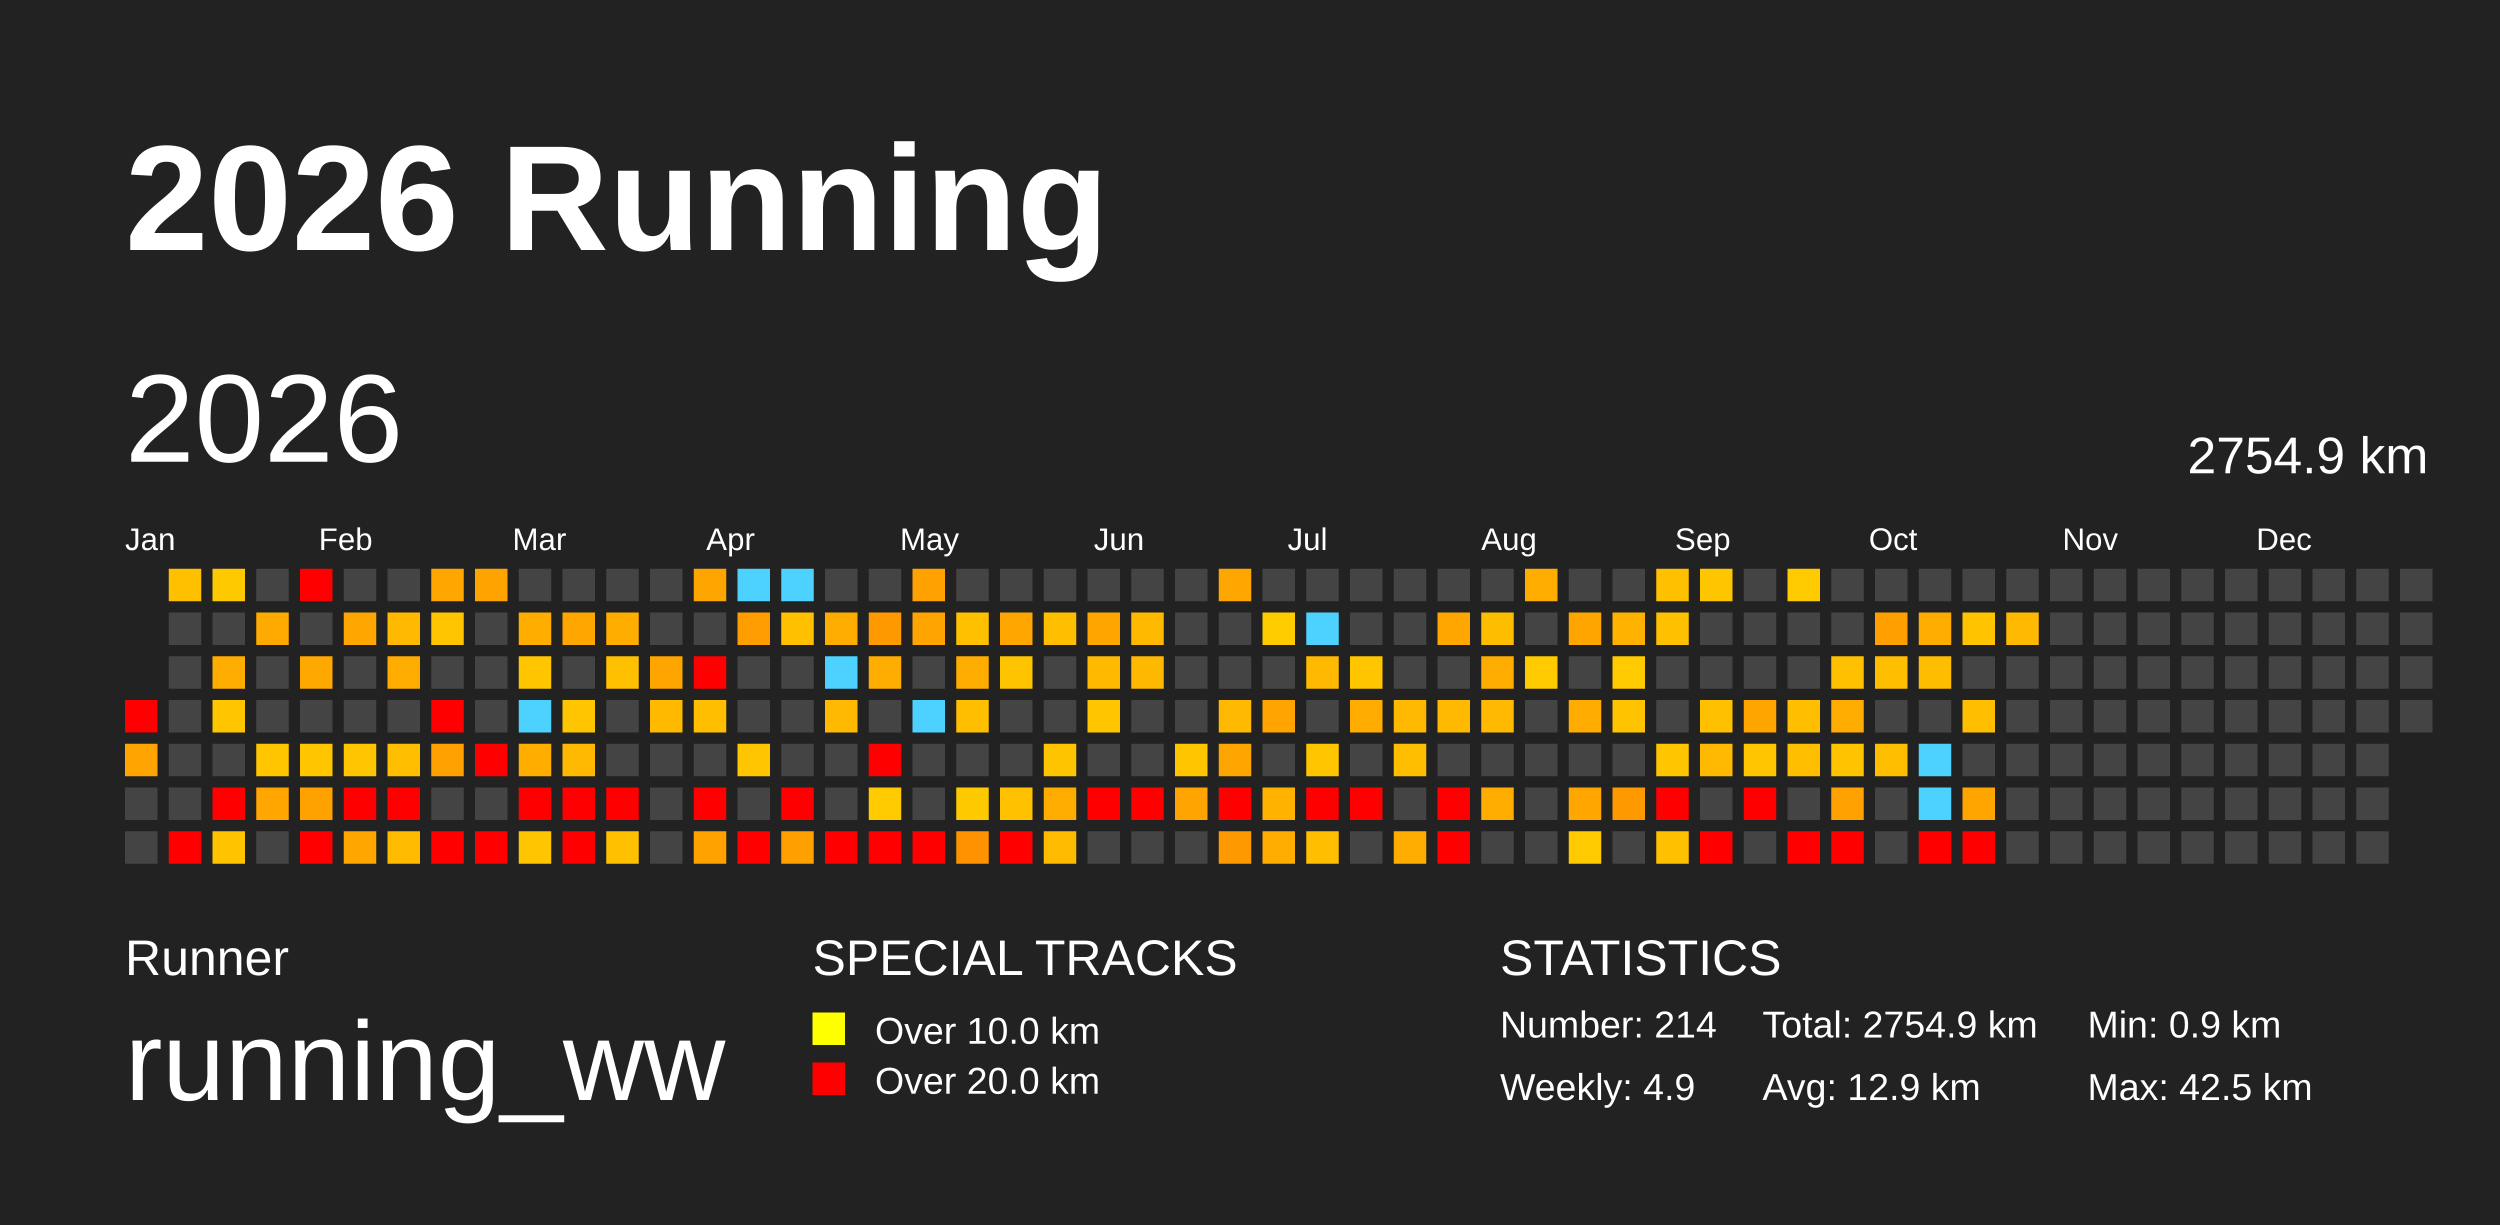
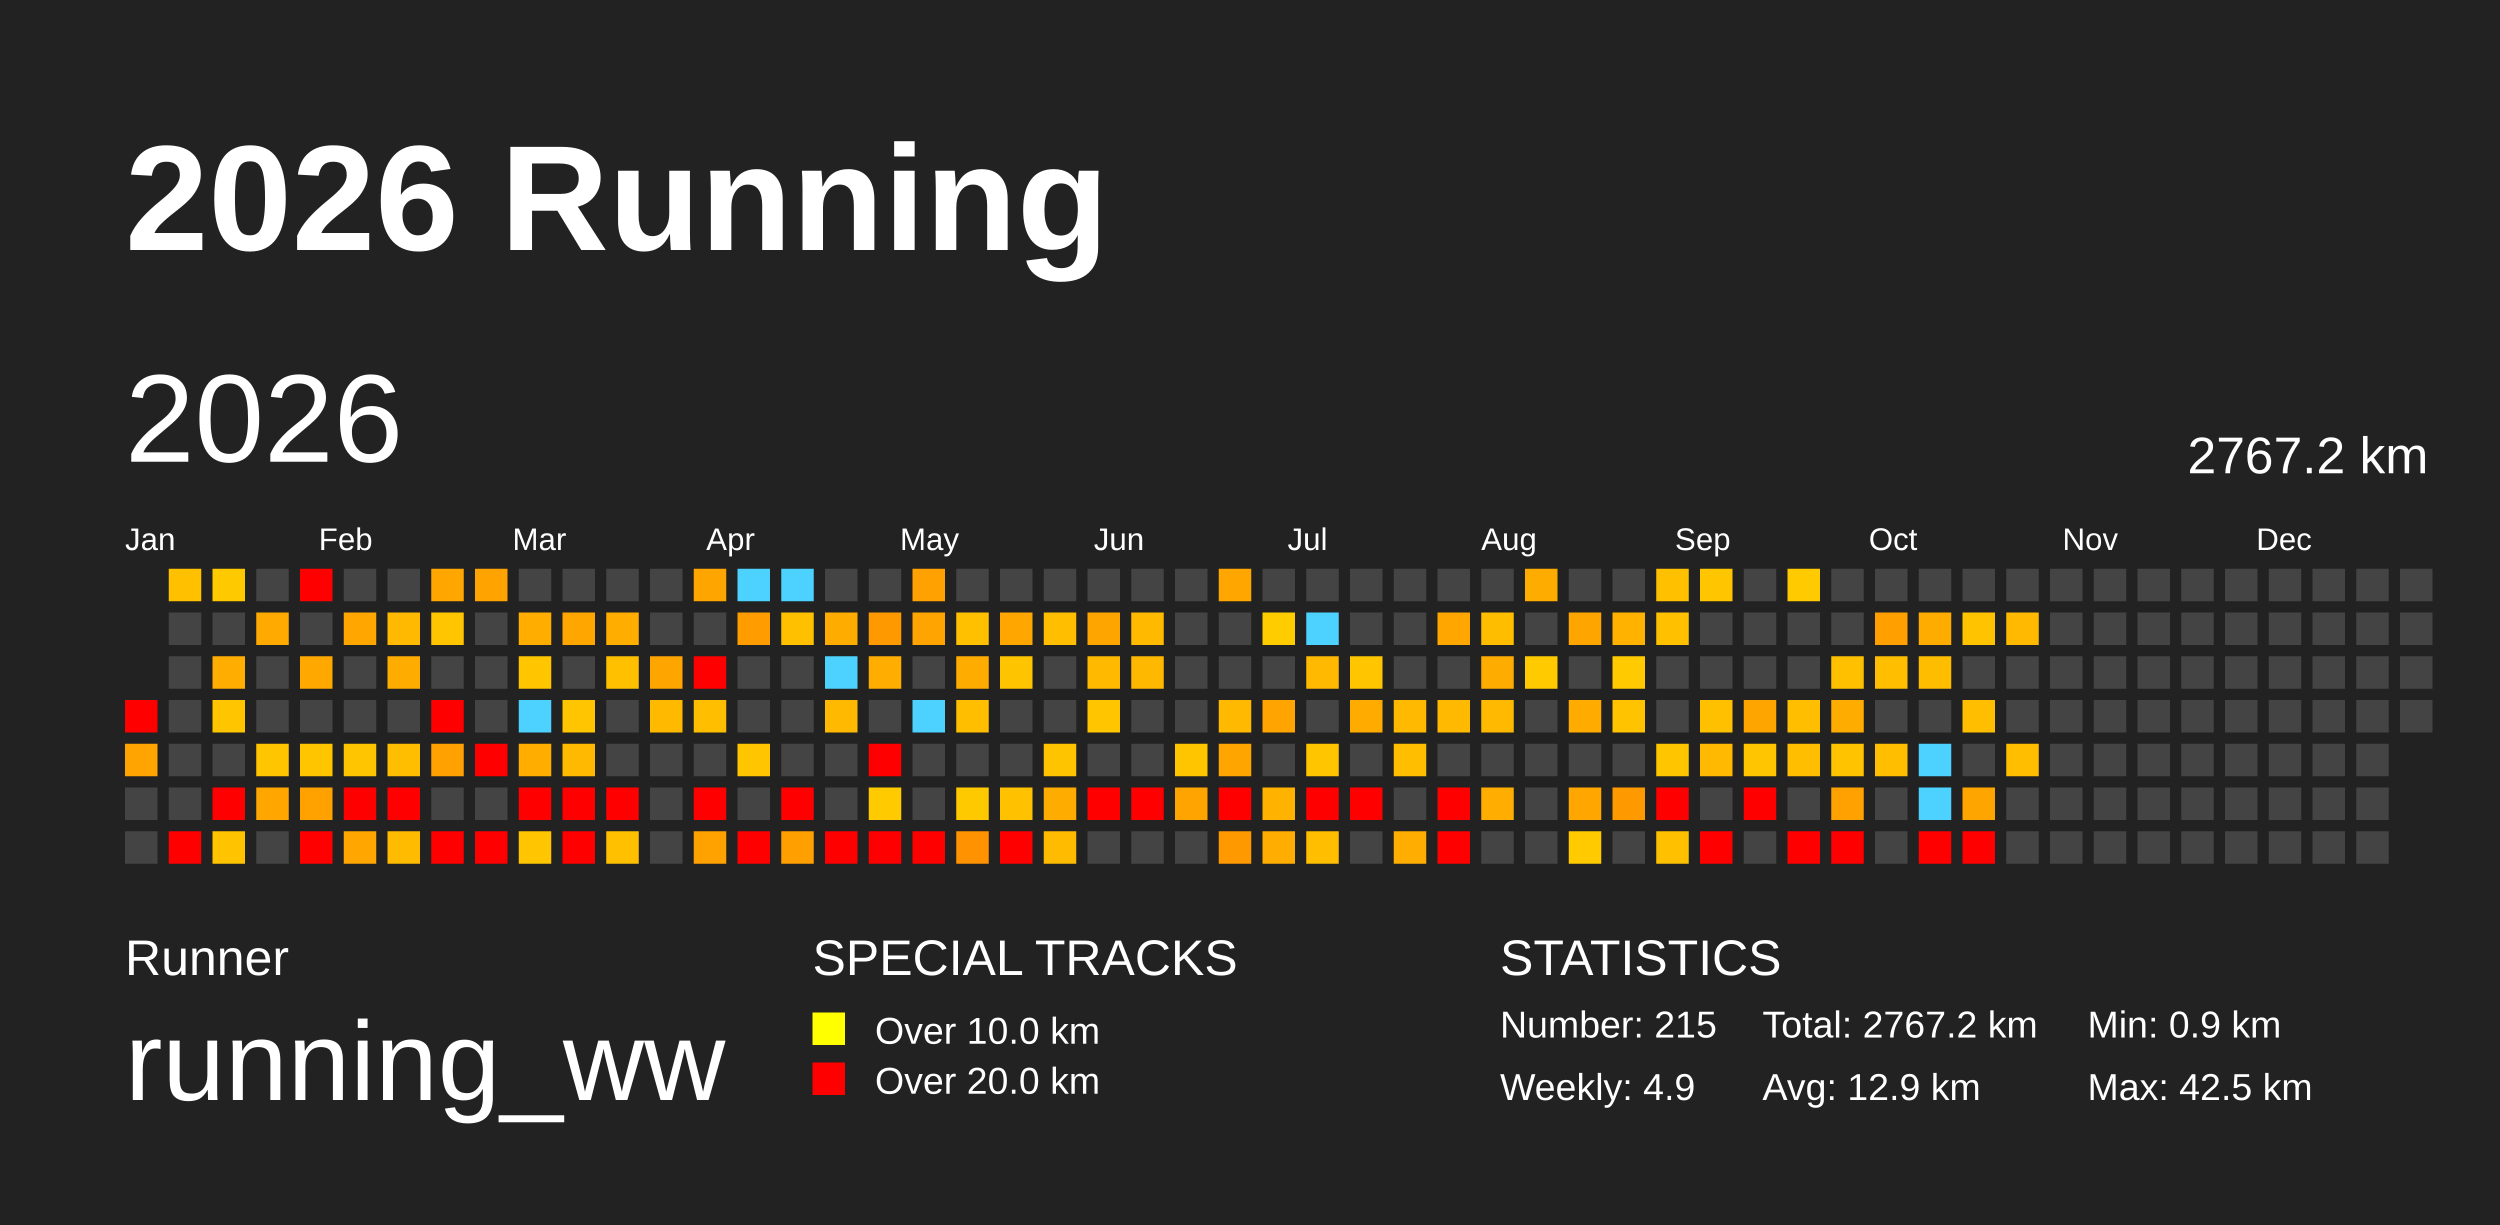
<svg xmlns="http://www.w3.org/2000/svg" baseProfile="full" height="98mm" version="1.1" viewBox="0,0,200,98" width="200mm">
  <defs />
  <rect fill="#222222" height="98" width="200" x="0" y="0" />
  <text fill="#FFFFFF" style="font-size:12px; font-family:Arial; font-weight:bold;" x="10" y="20">2026 Running</text>
  <text fill="#FFFFFF" style="font-size:4px; font-family:Arial" x="10" y="78">Runner</text>
  <text fill="#FFFFFF" style="font-size:9px; font-family:Arial" x="10" y="88">running_ww</text>
  <text fill="#FFFFFF" style="font-size:4px; font-family:Arial" x="65" y="78">SPECIAL TRACKS</text>
  <rect fill="yellow" height="2.6" width="2.6" x="65" y="81" />
  <text fill="#FFFFFF" style="font-size:3px; font-family:Arial" x="70" y="83.5">Over 10.0 km</text>
  <rect fill="red" height="2.6" width="2.6" x="65" y="85" />
  <text fill="#FFFFFF" style="font-size:3px; font-family:Arial" x="70" y="87.5">Over 20.0 km</text>
  <text fill="#FFFFFF" style="font-size:4px; font-family:Arial" x="120" y="78">STATISTICS</text>
-   <text fill="#FFFFFF" style="font-size:3px; font-family:Arial" x="120" y="83">Number: 214</text>
+   <text fill="#FFFFFF" style="font-size:3px; font-family:Arial" x="120" y="83">Number: 215</text>
  <text fill="#FFFFFF" style="font-size:3px; font-family:Arial" x="120" y="88">Weekly: 4.9</text>
-   <text fill="#FFFFFF" style="font-size:3px; font-family:Arial" x="141" y="83">Total: 2754.9 km</text>
+   <text fill="#FFFFFF" style="font-size:3px; font-family:Arial" x="141" y="83">Total: 2767.2 km</text>
  <text fill="#FFFFFF" style="font-size:3px; font-family:Arial" x="141" y="88">Avg: 12.9 km</text>
  <text fill="#FFFFFF" style="font-size:3px; font-family:Arial" x="167" y="83">Min: 0.9 km</text>
  <text fill="#FFFFFF" style="font-size:3px; font-family:Arial" x="167" y="88">Max: 42.5 km</text>
  <text dominant-baseline="hanging" fill="#FFFFFF" style="font-size:10.0px; font-family:Arial;" x="10" y="30">2026</text>
-   <text dominant-baseline="hanging" fill="#FFFFFF" style="font-size:4.125px; font-family:Arial;" x="175" y="35">2754.9 km</text>
+   <text dominant-baseline="hanging" fill="#FFFFFF" style="font-size:4.125px; font-family:Arial;" x="175" y="35">2767.2 km</text>
  <text fill="#FFFFFF" style="font-size:2.5px; font-family:Arial" x="10.0" y="44">Jan</text>
  <text fill="#FFFFFF" style="font-size:2.5px; font-family:Arial" x="25.5" y="44">Feb</text>
  <text fill="#FFFFFF" style="font-size:2.5px; font-family:Arial" x="41.0" y="44">Mar</text>
  <text fill="#FFFFFF" style="font-size:2.5px; font-family:Arial" x="56.5" y="44">Apr</text>
  <text fill="#FFFFFF" style="font-size:2.5px; font-family:Arial" x="72.0" y="44">May</text>
  <text fill="#FFFFFF" style="font-size:2.5px; font-family:Arial" x="87.5" y="44">Jun</text>
  <text fill="#FFFFFF" style="font-size:2.5px; font-family:Arial" x="103.0" y="44">Jul</text>
  <text fill="#FFFFFF" style="font-size:2.5px; font-family:Arial" x="118.5" y="44">Aug</text>
  <text fill="#FFFFFF" style="font-size:2.5px; font-family:Arial" x="134.0" y="44">Sep</text>
  <text fill="#FFFFFF" style="font-size:2.5px; font-family:Arial" x="149.5" y="44">Oct</text>
  <text fill="#FFFFFF" style="font-size:2.5px; font-family:Arial" x="165.0" y="44">Nov</text>
  <text fill="#FFFFFF" style="font-size:2.5px; font-family:Arial" x="180.5" y="44">Dec</text>
  <rect fill="red" height="2.6" width="2.6" x="10.0" y="56.0" />
  <rect fill="#ffa400" height="2.6" width="2.6" x="10.0" y="59.5" />
  <rect fill="#444444" height="2.6" width="2.6" x="10.0" y="63.0" />
  <rect fill="#444444" height="2.6" width="2.6" x="10.0" y="66.5" />
  <rect fill="#ffc000" height="2.6" width="2.6" x="13.5" y="45.5" />
  <rect fill="#444444" height="2.6" width="2.6" x="13.5" y="49.0" />
  <rect fill="#444444" height="2.6" width="2.6" x="13.5" y="52.5" />
  <rect fill="#444444" height="2.6" width="2.6" x="13.5" y="56.0" />
  <rect fill="#444444" height="2.6" width="2.6" x="13.5" y="59.5" />
  <rect fill="#444444" height="2.6" width="2.6" x="13.5" y="63.0" />
  <rect fill="red" height="2.6" width="2.6" x="13.5" y="66.5" />
  <rect fill="#ffc900" height="2.6" width="2.6" x="17.0" y="45.5" />
  <rect fill="#444444" height="2.6" width="2.6" x="17.0" y="49.0" />
  <rect fill="#ffad00" height="2.6" width="2.6" x="17.0" y="52.5" />
  <rect fill="#ffc600" height="2.6" width="2.6" x="17.0" y="56.0" />
  <rect fill="#444444" height="2.6" width="2.6" x="17.0" y="59.5" />
  <rect fill="red" height="2.6" width="2.6" x="17.0" y="63.0" />
  <rect fill="#ffc300" height="2.6" width="2.6" x="17.0" y="66.5" />
  <rect fill="#444444" height="2.6" width="2.6" x="20.5" y="45.5" />
  <rect fill="#ffaa00" height="2.6" width="2.6" x="20.5" y="49.0" />
  <rect fill="#444444" height="2.6" width="2.6" x="20.5" y="52.5" />
  <rect fill="#444444" height="2.6" width="2.6" x="20.5" y="56.0" />
  <rect fill="#ffc600" height="2.6" width="2.6" x="20.5" y="59.5" />
  <rect fill="#ffa600" height="2.6" width="2.6" x="20.5" y="63.0" />
  <rect fill="#444444" height="2.6" width="2.6" x="20.5" y="66.5" />
  <rect fill="red" height="2.6" width="2.6" x="24.0" y="45.5" />
  <rect fill="#444444" height="2.6" width="2.6" x="24.0" y="49.0" />
  <rect fill="#ffa800" height="2.6" width="2.6" x="24.0" y="52.5" />
  <rect fill="#444444" height="2.6" width="2.6" x="24.0" y="56.0" />
  <rect fill="#ffc600" height="2.6" width="2.6" x="24.0" y="59.5" />
  <rect fill="#ffa200" height="2.6" width="2.6" x="24.0" y="63.0" />
  <rect fill="red" height="2.6" width="2.6" x="24.0" y="66.5" />
  <rect fill="#444444" height="2.6" width="2.6" x="27.5" y="45.5" />
  <rect fill="#ffa600" height="2.6" width="2.6" x="27.5" y="49.0" />
  <rect fill="#444444" height="2.6" width="2.6" x="27.5" y="52.5" />
  <rect fill="#444444" height="2.6" width="2.6" x="27.5" y="56.0" />
  <rect fill="#ffc500" height="2.6" width="2.6" x="27.5" y="59.5" />
  <rect fill="red" height="2.6" width="2.6" x="27.5" y="63.0" />
  <rect fill="#ffa700" height="2.6" width="2.6" x="27.5" y="66.5" />
  <rect fill="#444444" height="2.6" width="2.6" x="31.0" y="45.5" />
  <rect fill="#ffb900" height="2.6" width="2.6" x="31.0" y="49.0" />
  <rect fill="#ffac00" height="2.6" width="2.6" x="31.0" y="52.5" />
  <rect fill="#444444" height="2.6" width="2.6" x="31.0" y="56.0" />
  <rect fill="#ffbe00" height="2.6" width="2.6" x="31.0" y="59.5" />
  <rect fill="red" height="2.6" width="2.6" x="31.0" y="63.0" />
  <rect fill="#ffbb00" height="2.6" width="2.6" x="31.0" y="66.5" />
  <rect fill="#ffa600" height="2.6" width="2.6" x="34.5" y="45.5" />
  <rect fill="#ffc500" height="2.6" width="2.6" x="34.5" y="49.0" />
  <rect fill="#444444" height="2.6" width="2.6" x="34.5" y="52.5" />
  <rect fill="red" height="2.6" width="2.6" x="34.5" y="56.0" />
  <rect fill="#ffa100" height="2.6" width="2.6" x="34.5" y="59.5" />
  <rect fill="#444444" height="2.6" width="2.6" x="34.5" y="63.0" />
  <rect fill="red" height="2.6" width="2.6" x="34.5" y="66.5" />
  <rect fill="#ffa300" height="2.6" width="2.6" x="38.0" y="45.5" />
  <rect fill="#444444" height="2.6" width="2.6" x="38.0" y="49.0" />
  <rect fill="#444444" height="2.6" width="2.6" x="38.0" y="52.5" />
  <rect fill="#444444" height="2.6" width="2.6" x="38.0" y="56.0" />
  <rect fill="red" height="2.6" width="2.6" x="38.0" y="59.5" />
  <rect fill="#444444" height="2.6" width="2.6" x="38.0" y="63.0" />
  <rect fill="red" height="2.6" width="2.6" x="38.0" y="66.5" />
  <rect fill="#444444" height="2.6" width="2.6" x="41.5" y="45.5" />
  <rect fill="#ffae00" height="2.6" width="2.6" x="41.5" y="49.0" />
  <rect fill="#ffc600" height="2.6" width="2.6" x="41.5" y="52.5" />
  <rect fill="#4dd2ff" height="2.6" width="2.6" x="41.5" y="56.0" />
  <rect fill="#ffae00" height="2.6" width="2.6" x="41.5" y="59.5" />
  <rect fill="red" height="2.6" width="2.6" x="41.5" y="63.0" />
  <rect fill="#ffc500" height="2.6" width="2.6" x="41.5" y="66.5" />
  <rect fill="#444444" height="2.6" width="2.6" x="45.0" y="45.5" />
  <rect fill="#ffa700" height="2.6" width="2.6" x="45.0" y="49.0" />
  <rect fill="#444444" height="2.6" width="2.6" x="45.0" y="52.5" />
  <rect fill="#ffc500" height="2.6" width="2.6" x="45.0" y="56.0" />
  <rect fill="#ffb900" height="2.6" width="2.6" x="45.0" y="59.5" />
  <rect fill="red" height="2.6" width="2.6" x="45.0" y="63.0" />
  <rect fill="red" height="2.6" width="2.6" x="45.0" y="66.5" />
  <rect fill="#444444" height="2.6" width="2.6" x="48.5" y="45.5" />
  <rect fill="#ffae00" height="2.6" width="2.6" x="48.5" y="49.0" />
  <rect fill="#ffc000" height="2.6" width="2.6" x="48.5" y="52.5" />
  <rect fill="#444444" height="2.6" width="2.6" x="48.5" y="56.0" />
  <rect fill="#444444" height="2.6" width="2.6" x="48.5" y="59.5" />
  <rect fill="red" height="2.6" width="2.6" x="48.5" y="63.0" />
  <rect fill="#ffc000" height="2.6" width="2.6" x="48.5" y="66.5" />
  <rect fill="#444444" height="2.6" width="2.6" x="52.0" y="45.5" />
  <rect fill="#444444" height="2.6" width="2.6" x="52.0" y="49.0" />
  <rect fill="#ffa500" height="2.6" width="2.6" x="52.0" y="52.5" />
  <rect fill="#ffba00" height="2.6" width="2.6" x="52.0" y="56.0" />
  <rect fill="#444444" height="2.6" width="2.6" x="52.0" y="59.5" />
  <rect fill="#444444" height="2.6" width="2.6" x="52.0" y="63.0" />
  <rect fill="#444444" height="2.6" width="2.6" x="52.0" y="66.5" />
  <rect fill="#ffa500" height="2.6" width="2.6" x="55.5" y="45.5" />
  <rect fill="#444444" height="2.6" width="2.6" x="55.5" y="49.0" />
  <rect fill="red" height="2.6" width="2.6" x="55.5" y="52.5" />
  <rect fill="#ffbf00" height="2.6" width="2.6" x="55.5" y="56.0" />
  <rect fill="#444444" height="2.6" width="2.6" x="55.5" y="59.5" />
  <rect fill="red" height="2.6" width="2.6" x="55.5" y="63.0" />
  <rect fill="#ffa200" height="2.6" width="2.6" x="55.5" y="66.5" />
  <rect fill="#4dd2ff" height="2.6" width="2.6" x="59.0" y="45.5" />
  <rect fill="#ff9c00" height="2.6" width="2.6" x="59.0" y="49.0" />
  <rect fill="#444444" height="2.6" width="2.6" x="59.0" y="52.5" />
  <rect fill="#444444" height="2.6" width="2.6" x="59.0" y="56.0" />
  <rect fill="#ffc500" height="2.6" width="2.6" x="59.0" y="59.5" />
  <rect fill="#444444" height="2.6" width="2.6" x="59.0" y="63.0" />
  <rect fill="red" height="2.6" width="2.6" x="59.0" y="66.5" />
  <rect fill="#4dd2ff" height="2.6" width="2.6" x="62.5" y="45.5" />
  <rect fill="#ffc000" height="2.6" width="2.6" x="62.5" y="49.0" />
  <rect fill="#444444" height="2.6" width="2.6" x="62.5" y="52.5" />
  <rect fill="#444444" height="2.6" width="2.6" x="62.5" y="56.0" />
  <rect fill="#444444" height="2.6" width="2.6" x="62.5" y="59.5" />
  <rect fill="red" height="2.6" width="2.6" x="62.5" y="63.0" />
  <rect fill="#ffa000" height="2.6" width="2.6" x="62.5" y="66.5" />
  <rect fill="#444444" height="2.6" width="2.6" x="66.0" y="45.5" />
  <rect fill="#ffac00" height="2.6" width="2.6" x="66.0" y="49.0" />
  <rect fill="#4dd2ff" height="2.6" width="2.6" x="66.0" y="52.5" />
  <rect fill="#ffb900" height="2.6" width="2.6" x="66.0" y="56.0" />
  <rect fill="#444444" height="2.6" width="2.6" x="66.0" y="59.5" />
  <rect fill="#444444" height="2.6" width="2.6" x="66.0" y="63.0" />
  <rect fill="red" height="2.6" width="2.6" x="66.0" y="66.5" />
  <rect fill="#444444" height="2.6" width="2.6" x="69.5" y="45.5" />
  <rect fill="#ff9900" height="2.6" width="2.6" x="69.5" y="49.0" />
  <rect fill="#ffad00" height="2.6" width="2.6" x="69.5" y="52.5" />
  <rect fill="#444444" height="2.6" width="2.6" x="69.5" y="56.0" />
  <rect fill="red" height="2.6" width="2.6" x="69.5" y="59.5" />
  <rect fill="#ffcb00" height="2.6" width="2.6" x="69.5" y="63.0" />
  <rect fill="red" height="2.6" width="2.6" x="69.5" y="66.5" />
  <rect fill="#ffa100" height="2.6" width="2.6" x="73.0" y="45.5" />
  <rect fill="#ffa400" height="2.6" width="2.6" x="73.0" y="49.0" />
  <rect fill="#444444" height="2.6" width="2.6" x="73.0" y="52.5" />
  <rect fill="#4dd2ff" height="2.6" width="2.6" x="73.0" y="56.0" />
  <rect fill="#444444" height="2.6" width="2.6" x="73.0" y="59.5" />
  <rect fill="#444444" height="2.6" width="2.6" x="73.0" y="63.0" />
  <rect fill="red" height="2.6" width="2.6" x="73.0" y="66.5" />
  <rect fill="#444444" height="2.6" width="2.6" x="76.5" y="45.5" />
  <rect fill="#ffc000" height="2.6" width="2.6" x="76.5" y="49.0" />
  <rect fill="#ffac00" height="2.6" width="2.6" x="76.5" y="52.5" />
  <rect fill="#ffbe00" height="2.6" width="2.6" x="76.5" y="56.0" />
  <rect fill="#444444" height="2.6" width="2.6" x="76.5" y="59.5" />
  <rect fill="#ffc900" height="2.6" width="2.6" x="76.5" y="63.0" />
  <rect fill="#ff9200" height="2.6" width="2.6" x="76.5" y="66.5" />
  <rect fill="#444444" height="2.6" width="2.6" x="80.0" y="45.5" />
  <rect fill="#ffa600" height="2.6" width="2.6" x="80.0" y="49.0" />
  <rect fill="#ffc400" height="2.6" width="2.6" x="80.0" y="52.5" />
  <rect fill="#444444" height="2.6" width="2.6" x="80.0" y="56.0" />
  <rect fill="#444444" height="2.6" width="2.6" x="80.0" y="59.5" />
  <rect fill="#ffc100" height="2.6" width="2.6" x="80.0" y="63.0" />
  <rect fill="red" height="2.6" width="2.6" x="80.0" y="66.5" />
  <rect fill="#444444" height="2.6" width="2.6" x="83.5" y="45.5" />
  <rect fill="#ffbf00" height="2.6" width="2.6" x="83.5" y="49.0" />
  <rect fill="#444444" height="2.6" width="2.6" x="83.5" y="52.5" />
  <rect fill="#444444" height="2.6" width="2.6" x="83.5" y="56.0" />
  <rect fill="#ffc400" height="2.6" width="2.6" x="83.5" y="59.5" />
  <rect fill="#ffac00" height="2.6" width="2.6" x="83.5" y="63.0" />
  <rect fill="#ffbb00" height="2.6" width="2.6" x="83.5" y="66.5" />
  <rect fill="#444444" height="2.6" width="2.6" x="87.0" y="45.5" />
  <rect fill="#ffa500" height="2.6" width="2.6" x="87.0" y="49.0" />
  <rect fill="#ffba00" height="2.6" width="2.6" x="87.0" y="52.5" />
  <rect fill="#ffc600" height="2.6" width="2.6" x="87.0" y="56.0" />
  <rect fill="#444444" height="2.6" width="2.6" x="87.0" y="59.5" />
  <rect fill="red" height="2.6" width="2.6" x="87.0" y="63.0" />
  <rect fill="#444444" height="2.6" width="2.6" x="87.0" y="66.5" />
  <rect fill="#444444" height="2.6" width="2.6" x="90.5" y="45.5" />
  <rect fill="#ffba00" height="2.6" width="2.6" x="90.5" y="49.0" />
  <rect fill="#ffb800" height="2.6" width="2.6" x="90.5" y="52.5" />
  <rect fill="#444444" height="2.6" width="2.6" x="90.5" y="56.0" />
  <rect fill="#444444" height="2.6" width="2.6" x="90.5" y="59.5" />
  <rect fill="red" height="2.6" width="2.6" x="90.5" y="63.0" />
  <rect fill="#444444" height="2.6" width="2.6" x="90.5" y="66.5" />
  <rect fill="#444444" height="2.6" width="2.6" x="94.0" y="45.5" />
  <rect fill="#444444" height="2.6" width="2.6" x="94.0" y="49.0" />
  <rect fill="#444444" height="2.6" width="2.6" x="94.0" y="52.5" />
  <rect fill="#444444" height="2.6" width="2.6" x="94.0" y="56.0" />
  <rect fill="#ffc600" height="2.6" width="2.6" x="94.0" y="59.5" />
  <rect fill="#ffa400" height="2.6" width="2.6" x="94.0" y="63.0" />
  <rect fill="#444444" height="2.6" width="2.6" x="94.0" y="66.5" />
  <rect fill="#ffa600" height="2.6" width="2.6" x="97.5" y="45.5" />
  <rect fill="#444444" height="2.6" width="2.6" x="97.5" y="49.0" />
  <rect fill="#444444" height="2.6" width="2.6" x="97.5" y="52.5" />
  <rect fill="#ffb900" height="2.6" width="2.6" x="97.5" y="56.0" />
  <rect fill="#ffa500" height="2.6" width="2.6" x="97.5" y="59.5" />
  <rect fill="red" height="2.6" width="2.6" x="97.5" y="63.0" />
  <rect fill="#ff9900" height="2.6" width="2.6" x="97.5" y="66.5" />
  <rect fill="#444444" height="2.6" width="2.6" x="101.0" y="45.5" />
  <rect fill="#ffcc00" height="2.6" width="2.6" x="101.0" y="49.0" />
  <rect fill="#444444" height="2.6" width="2.6" x="101.0" y="52.5" />
  <rect fill="#ffa400" height="2.6" width="2.6" x="101.0" y="56.0" />
  <rect fill="#444444" height="2.6" width="2.6" x="101.0" y="59.5" />
  <rect fill="#ffb200" height="2.6" width="2.6" x="101.0" y="63.0" />
  <rect fill="#ffad00" height="2.6" width="2.6" x="101.0" y="66.5" />
  <rect fill="#444444" height="2.6" width="2.6" x="104.5" y="45.5" />
  <rect fill="#4dd2ff" height="2.6" width="2.6" x="104.5" y="49.0" />
  <rect fill="#ffb900" height="2.6" width="2.6" x="104.5" y="52.5" />
  <rect fill="#444444" height="2.6" width="2.6" x="104.5" y="56.0" />
  <rect fill="#ffc600" height="2.6" width="2.6" x="104.5" y="59.5" />
  <rect fill="red" height="2.6" width="2.6" x="104.5" y="63.0" />
  <rect fill="#ffbe00" height="2.6" width="2.6" x="104.5" y="66.5" />
  <rect fill="#444444" height="2.6" width="2.6" x="108.0" y="45.5" />
  <rect fill="#444444" height="2.6" width="2.6" x="108.0" y="49.0" />
  <rect fill="#ffc600" height="2.6" width="2.6" x="108.0" y="52.5" />
  <rect fill="#ffab00" height="2.6" width="2.6" x="108.0" y="56.0" />
  <rect fill="#444444" height="2.6" width="2.6" x="108.0" y="59.5" />
  <rect fill="red" height="2.6" width="2.6" x="108.0" y="63.0" />
  <rect fill="#444444" height="2.6" width="2.6" x="108.0" y="66.5" />
  <rect fill="#444444" height="2.6" width="2.6" x="111.5" y="45.5" />
  <rect fill="#444444" height="2.6" width="2.6" x="111.5" y="49.0" />
  <rect fill="#444444" height="2.6" width="2.6" x="111.5" y="52.5" />
  <rect fill="#ffb900" height="2.6" width="2.6" x="111.5" y="56.0" />
  <rect fill="#ffbe00" height="2.6" width="2.6" x="111.5" y="59.5" />
  <rect fill="#444444" height="2.6" width="2.6" x="111.5" y="63.0" />
  <rect fill="#ffad00" height="2.6" width="2.6" x="111.5" y="66.5" />
  <rect fill="#444444" height="2.6" width="2.6" x="115.0" y="45.5" />
  <rect fill="#ffa600" height="2.6" width="2.6" x="115.0" y="49.0" />
  <rect fill="#444444" height="2.6" width="2.6" x="115.0" y="52.5" />
  <rect fill="#ffb900" height="2.6" width="2.6" x="115.0" y="56.0" />
  <rect fill="#444444" height="2.6" width="2.6" x="115.0" y="59.5" />
  <rect fill="red" height="2.6" width="2.6" x="115.0" y="63.0" />
  <rect fill="red" height="2.6" width="2.6" x="115.0" y="66.5" />
  <rect fill="#444444" height="2.6" width="2.6" x="118.5" y="45.5" />
  <rect fill="#ffbd00" height="2.6" width="2.6" x="118.5" y="49.0" />
  <rect fill="#ffac00" height="2.6" width="2.6" x="118.5" y="52.5" />
  <rect fill="#ffb900" height="2.6" width="2.6" x="118.5" y="56.0" />
  <rect fill="#444444" height="2.6" width="2.6" x="118.5" y="59.5" />
  <rect fill="#ffad00" height="2.6" width="2.6" x="118.5" y="63.0" />
  <rect fill="#444444" height="2.6" width="2.6" x="118.5" y="66.5" />
  <rect fill="#ffac00" height="2.6" width="2.6" x="122.0" y="45.5" />
  <rect fill="#444444" height="2.6" width="2.6" x="122.0" y="49.0" />
  <rect fill="#ffcb00" height="2.6" width="2.6" x="122.0" y="52.5" />
  <rect fill="#444444" height="2.6" width="2.6" x="122.0" y="56.0" />
  <rect fill="#444444" height="2.6" width="2.6" x="122.0" y="59.5" />
  <rect fill="#444444" height="2.6" width="2.6" x="122.0" y="63.0" />
  <rect fill="#444444" height="2.6" width="2.6" x="122.0" y="66.5" />
  <rect fill="#444444" height="2.6" width="2.6" x="125.5" y="45.5" />
  <rect fill="#ffa500" height="2.6" width="2.6" x="125.5" y="49.0" />
  <rect fill="#444444" height="2.6" width="2.6" x="125.5" y="52.5" />
  <rect fill="#ffab00" height="2.6" width="2.6" x="125.5" y="56.0" />
  <rect fill="#444444" height="2.6" width="2.6" x="125.5" y="59.5" />
  <rect fill="#ffa600" height="2.6" width="2.6" x="125.5" y="63.0" />
  <rect fill="#ffcb00" height="2.6" width="2.6" x="125.5" y="66.5" />
  <rect fill="#444444" height="2.6" width="2.6" x="129.0" y="45.5" />
  <rect fill="#ffb200" height="2.6" width="2.6" x="129.0" y="49.0" />
  <rect fill="#ffca00" height="2.6" width="2.6" x="129.0" y="52.5" />
  <rect fill="#ffc300" height="2.6" width="2.6" x="129.0" y="56.0" />
  <rect fill="#444444" height="2.6" width="2.6" x="129.0" y="59.5" />
  <rect fill="#ff9900" height="2.6" width="2.6" x="129.0" y="63.0" />
  <rect fill="#444444" height="2.6" width="2.6" x="129.0" y="66.5" />
  <rect fill="#ffc000" height="2.6" width="2.6" x="132.5" y="45.5" />
  <rect fill="#ffc000" height="2.6" width="2.6" x="132.5" y="49.0" />
  <rect fill="#444444" height="2.6" width="2.6" x="132.5" y="52.5" />
  <rect fill="#444444" height="2.6" width="2.6" x="132.5" y="56.0" />
  <rect fill="#ffc600" height="2.6" width="2.6" x="132.5" y="59.5" />
  <rect fill="red" height="2.6" width="2.6" x="132.5" y="63.0" />
  <rect fill="#ffc000" height="2.6" width="2.6" x="132.5" y="66.5" />
  <rect fill="#ffc600" height="2.6" width="2.6" x="136.0" y="45.5" />
  <rect fill="#444444" height="2.6" width="2.6" x="136.0" y="49.0" />
  <rect fill="#444444" height="2.6" width="2.6" x="136.0" y="52.5" />
  <rect fill="#ffc000" height="2.6" width="2.6" x="136.0" y="56.0" />
  <rect fill="#ffb900" height="2.6" width="2.6" x="136.0" y="59.5" />
  <rect fill="#444444" height="2.6" width="2.6" x="136.0" y="63.0" />
  <rect fill="red" height="2.6" width="2.6" x="136.0" y="66.5" />
  <rect fill="#444444" height="2.6" width="2.6" x="139.5" y="45.5" />
  <rect fill="#444444" height="2.6" width="2.6" x="139.5" y="49.0" />
  <rect fill="#444444" height="2.6" width="2.6" x="139.5" y="52.5" />
  <rect fill="#ffa500" height="2.6" width="2.6" x="139.5" y="56.0" />
  <rect fill="#ffc500" height="2.6" width="2.6" x="139.5" y="59.5" />
  <rect fill="red" height="2.6" width="2.6" x="139.5" y="63.0" />
  <rect fill="#444444" height="2.6" width="2.6" x="139.5" y="66.5" />
  <rect fill="#ffcb00" height="2.6" width="2.6" x="143.0" y="45.5" />
  <rect fill="#444444" height="2.6" width="2.6" x="143.0" y="49.0" />
  <rect fill="#444444" height="2.6" width="2.6" x="143.0" y="52.5" />
  <rect fill="#ffbe00" height="2.6" width="2.6" x="143.0" y="56.0" />
  <rect fill="#ffbe00" height="2.6" width="2.6" x="143.0" y="59.5" />
  <rect fill="#444444" height="2.6" width="2.6" x="143.0" y="63.0" />
  <rect fill="red" height="2.6" width="2.6" x="143.0" y="66.5" />
  <rect fill="#444444" height="2.6" width="2.6" x="146.5" y="45.5" />
  <rect fill="#444444" height="2.6" width="2.6" x="146.5" y="49.0" />
  <rect fill="#ffc000" height="2.6" width="2.6" x="146.5" y="52.5" />
  <rect fill="#ffac00" height="2.6" width="2.6" x="146.5" y="56.0" />
  <rect fill="#ffc300" height="2.6" width="2.6" x="146.5" y="59.5" />
  <rect fill="#ffa100" height="2.6" width="2.6" x="146.5" y="63.0" />
  <rect fill="red" height="2.6" width="2.6" x="146.5" y="66.5" />
  <rect fill="#444444" height="2.6" width="2.6" x="150.0" y="45.5" />
  <rect fill="#ffa000" height="2.6" width="2.6" x="150.0" y="49.0" />
  <rect fill="#ffbf00" height="2.6" width="2.6" x="150.0" y="52.5" />
  <rect fill="#444444" height="2.6" width="2.6" x="150.0" y="56.0" />
  <rect fill="#ffbf00" height="2.6" width="2.6" x="150.0" y="59.5" />
  <rect fill="#444444" height="2.6" width="2.6" x="150.0" y="63.0" />
  <rect fill="#444444" height="2.6" width="2.6" x="150.0" y="66.5" />
  <rect fill="#444444" height="2.6" width="2.6" x="153.5" y="45.5" />
  <rect fill="#ffac00" height="2.6" width="2.6" x="153.5" y="49.0" />
  <rect fill="#ffbd00" height="2.6" width="2.6" x="153.5" y="52.5" />
  <rect fill="#444444" height="2.6" width="2.6" x="153.5" y="56.0" />
  <rect fill="#4dd2ff" height="2.6" width="2.6" x="153.5" y="59.5" />
  <rect fill="#4dd2ff" height="2.6" width="2.6" x="153.5" y="63.0" />
  <rect fill="red" height="2.6" width="2.6" x="153.5" y="66.5" />
  <rect fill="#444444" height="2.6" width="2.6" x="157.0" y="45.5" />
  <rect fill="#ffc300" height="2.6" width="2.6" x="157.0" y="49.0" />
  <rect fill="#444444" height="2.6" width="2.6" x="157.0" y="52.5" />
  <rect fill="#ffbe00" height="2.6" width="2.6" x="157.0" y="56.0" />
  <rect fill="#444444" height="2.6" width="2.6" x="157.0" y="59.5" />
  <rect fill="#ffa500" height="2.6" width="2.6" x="157.0" y="63.0" />
  <rect fill="red" height="2.6" width="2.6" x="157.0" y="66.5" />
  <rect fill="#444444" height="2.6" width="2.6" x="160.5" y="45.5" />
  <rect fill="#ffb900" height="2.6" width="2.6" x="160.5" y="49.0" />
  <rect fill="#444444" height="2.6" width="2.6" x="160.5" y="52.5" />
  <rect fill="#444444" height="2.6" width="2.6" x="160.5" y="56.0" />
-   <rect fill="#444444" height="2.6" width="2.6" x="160.5" y="59.5" />
+   <rect fill="#ffbe00" height="2.6" width="2.6" x="160.5" y="59.5" />
  <rect fill="#444444" height="2.6" width="2.6" x="160.5" y="63.0" />
  <rect fill="#444444" height="2.6" width="2.6" x="160.5" y="66.5" />
  <rect fill="#444444" height="2.6" width="2.6" x="164.0" y="45.5" />
  <rect fill="#444444" height="2.6" width="2.6" x="164.0" y="49.0" />
  <rect fill="#444444" height="2.6" width="2.6" x="164.0" y="52.5" />
  <rect fill="#444444" height="2.6" width="2.6" x="164.0" y="56.0" />
  <rect fill="#444444" height="2.6" width="2.6" x="164.0" y="59.5" />
  <rect fill="#444444" height="2.6" width="2.6" x="164.0" y="63.0" />
  <rect fill="#444444" height="2.6" width="2.6" x="164.0" y="66.5" />
  <rect fill="#444444" height="2.6" width="2.6" x="167.5" y="45.5" />
  <rect fill="#444444" height="2.6" width="2.6" x="167.5" y="49.0" />
  <rect fill="#444444" height="2.6" width="2.6" x="167.5" y="52.5" />
  <rect fill="#444444" height="2.6" width="2.6" x="167.5" y="56.0" />
  <rect fill="#444444" height="2.6" width="2.6" x="167.5" y="59.5" />
  <rect fill="#444444" height="2.6" width="2.6" x="167.5" y="63.0" />
  <rect fill="#444444" height="2.6" width="2.6" x="167.5" y="66.5" />
  <rect fill="#444444" height="2.6" width="2.6" x="171.0" y="45.5" />
  <rect fill="#444444" height="2.6" width="2.6" x="171.0" y="49.0" />
  <rect fill="#444444" height="2.6" width="2.6" x="171.0" y="52.5" />
  <rect fill="#444444" height="2.6" width="2.6" x="171.0" y="56.0" />
  <rect fill="#444444" height="2.6" width="2.6" x="171.0" y="59.5" />
  <rect fill="#444444" height="2.6" width="2.6" x="171.0" y="63.0" />
  <rect fill="#444444" height="2.6" width="2.6" x="171.0" y="66.5" />
  <rect fill="#444444" height="2.6" width="2.6" x="174.5" y="45.5" />
  <rect fill="#444444" height="2.6" width="2.6" x="174.5" y="49.0" />
  <rect fill="#444444" height="2.6" width="2.6" x="174.5" y="52.5" />
  <rect fill="#444444" height="2.6" width="2.6" x="174.5" y="56.0" />
  <rect fill="#444444" height="2.6" width="2.6" x="174.5" y="59.5" />
  <rect fill="#444444" height="2.6" width="2.6" x="174.5" y="63.0" />
  <rect fill="#444444" height="2.6" width="2.6" x="174.5" y="66.5" />
  <rect fill="#444444" height="2.6" width="2.6" x="178.0" y="45.5" />
  <rect fill="#444444" height="2.6" width="2.6" x="178.0" y="49.0" />
  <rect fill="#444444" height="2.6" width="2.6" x="178.0" y="52.5" />
  <rect fill="#444444" height="2.6" width="2.6" x="178.0" y="56.0" />
  <rect fill="#444444" height="2.6" width="2.6" x="178.0" y="59.5" />
  <rect fill="#444444" height="2.6" width="2.6" x="178.0" y="63.0" />
  <rect fill="#444444" height="2.6" width="2.6" x="178.0" y="66.5" />
  <rect fill="#444444" height="2.6" width="2.6" x="181.5" y="45.5" />
  <rect fill="#444444" height="2.6" width="2.6" x="181.5" y="49.0" />
  <rect fill="#444444" height="2.6" width="2.6" x="181.5" y="52.5" />
  <rect fill="#444444" height="2.6" width="2.6" x="181.5" y="56.0" />
  <rect fill="#444444" height="2.6" width="2.6" x="181.5" y="59.5" />
  <rect fill="#444444" height="2.6" width="2.6" x="181.5" y="63.0" />
  <rect fill="#444444" height="2.6" width="2.6" x="181.5" y="66.5" />
  <rect fill="#444444" height="2.6" width="2.6" x="185.0" y="45.5" />
  <rect fill="#444444" height="2.6" width="2.6" x="185.0" y="49.0" />
  <rect fill="#444444" height="2.6" width="2.6" x="185.0" y="52.5" />
  <rect fill="#444444" height="2.6" width="2.6" x="185.0" y="56.0" />
  <rect fill="#444444" height="2.6" width="2.6" x="185.0" y="59.5" />
  <rect fill="#444444" height="2.6" width="2.6" x="185.0" y="63.0" />
  <rect fill="#444444" height="2.6" width="2.6" x="185.0" y="66.5" />
  <rect fill="#444444" height="2.6" width="2.6" x="188.5" y="45.5" />
  <rect fill="#444444" height="2.6" width="2.6" x="188.5" y="49.0" />
  <rect fill="#444444" height="2.6" width="2.6" x="188.5" y="52.5" />
  <rect fill="#444444" height="2.6" width="2.6" x="188.5" y="56.0" />
  <rect fill="#444444" height="2.6" width="2.6" x="188.5" y="59.5" />
  <rect fill="#444444" height="2.6" width="2.6" x="188.5" y="63.0" />
  <rect fill="#444444" height="2.6" width="2.6" x="188.5" y="66.5" />
  <rect fill="#444444" height="2.6" width="2.6" x="192.0" y="45.5" />
  <rect fill="#444444" height="2.6" width="2.6" x="192.0" y="49.0" />
  <rect fill="#444444" height="2.6" width="2.6" x="192.0" y="52.5" />
  <rect fill="#444444" height="2.6" width="2.6" x="192.0" y="56.0" />
</svg>
